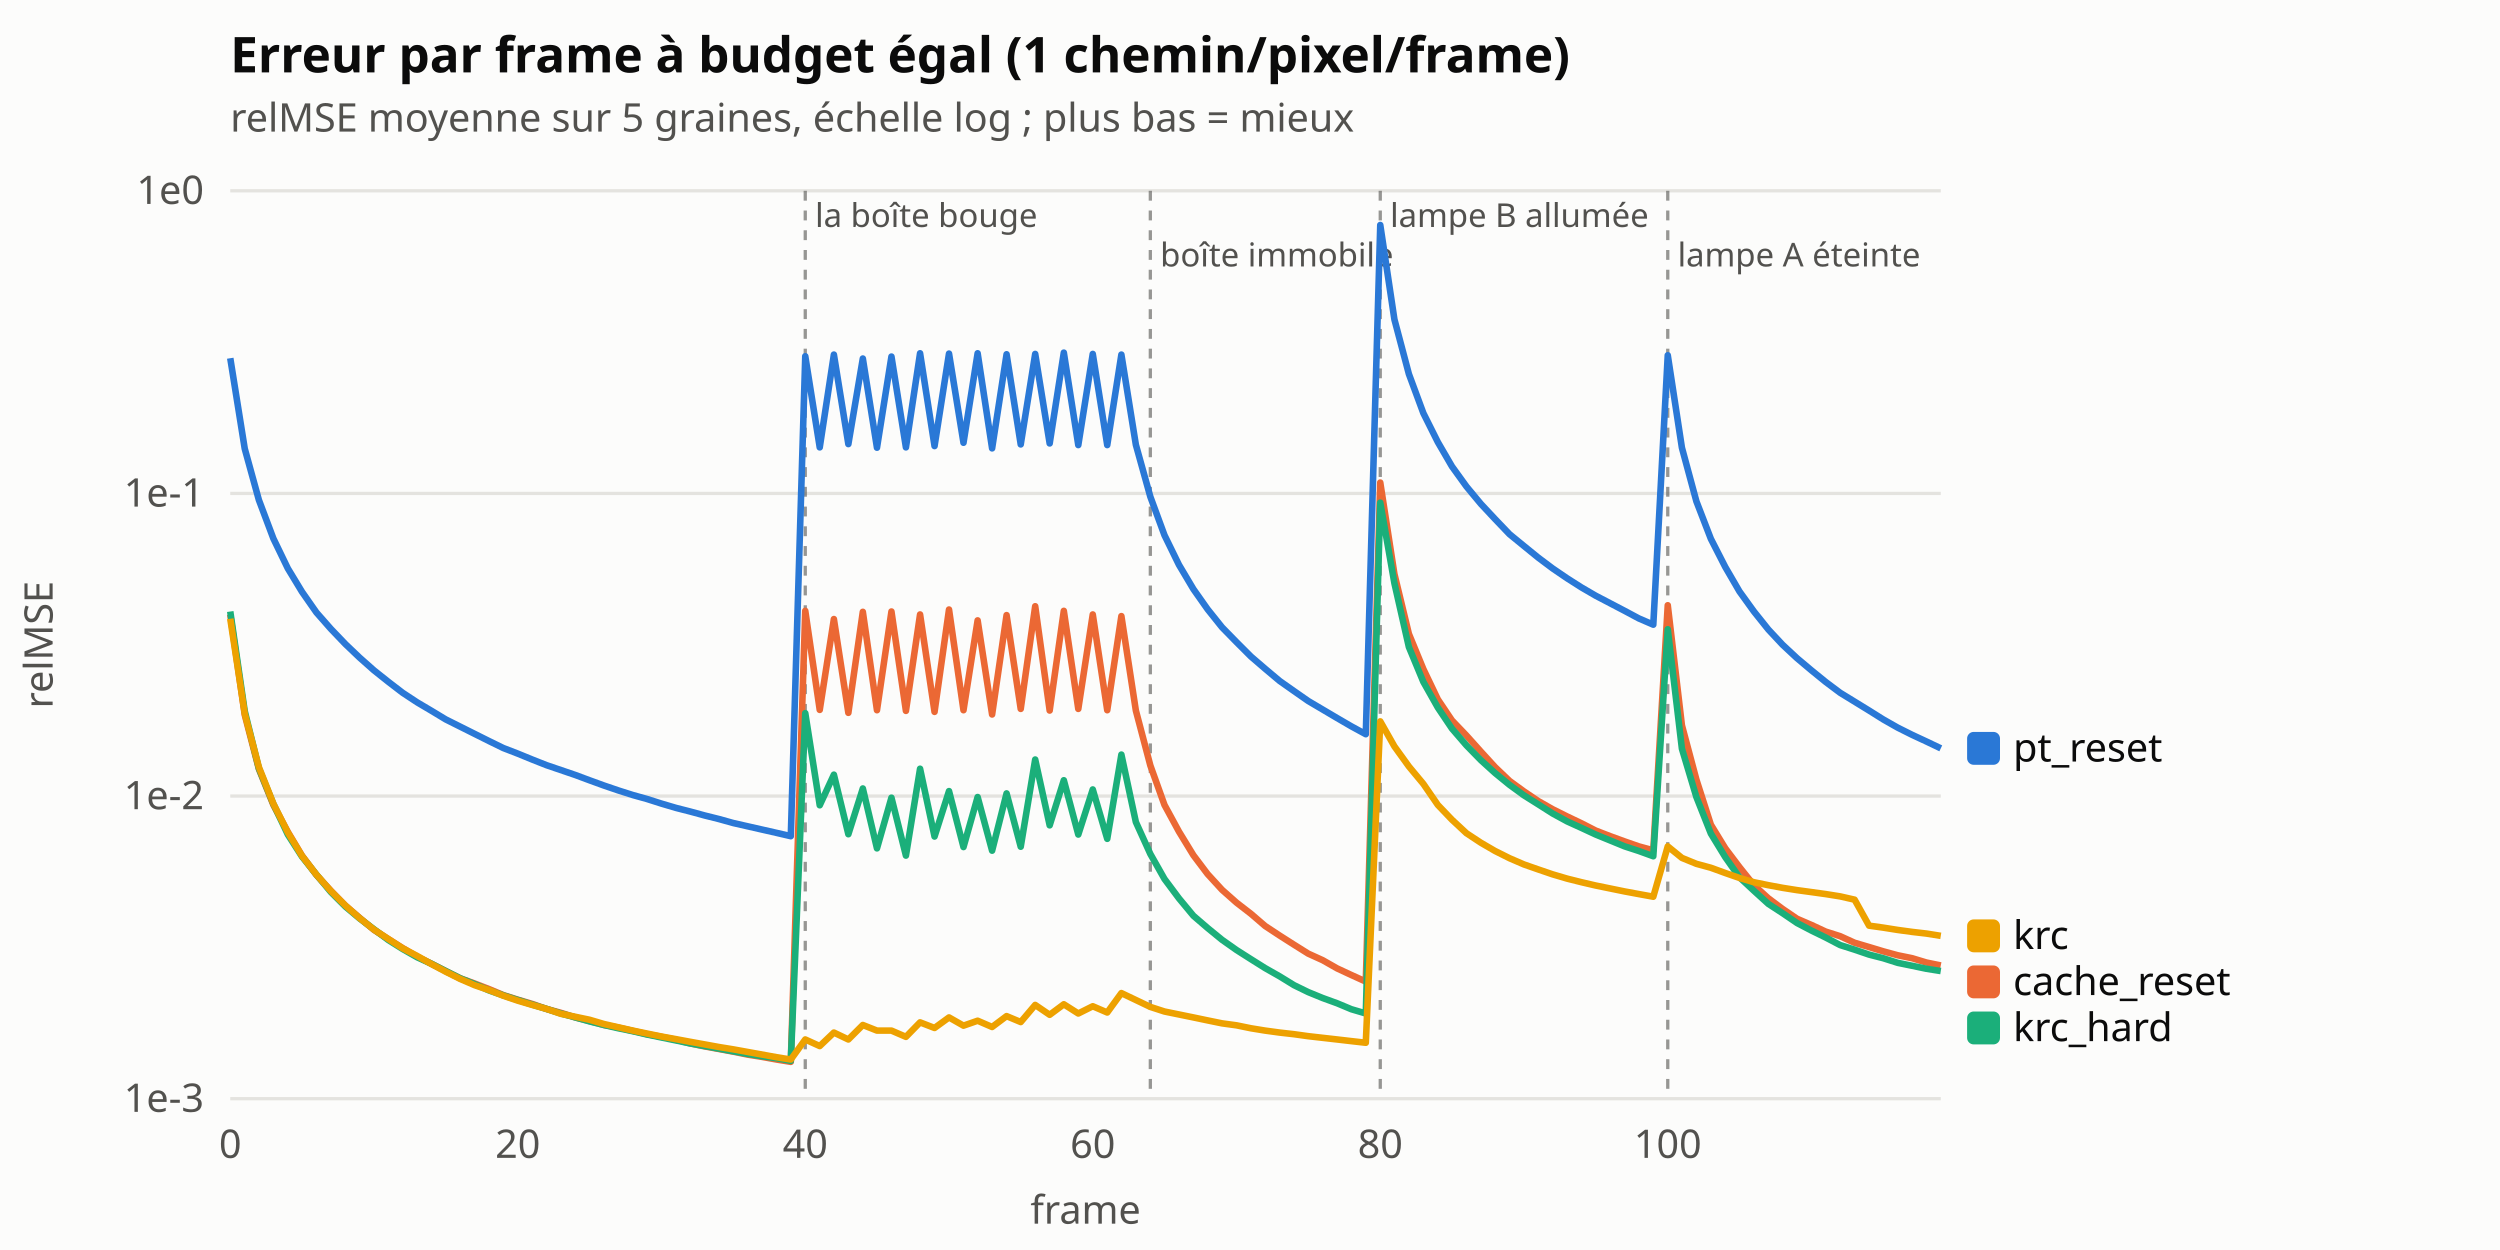
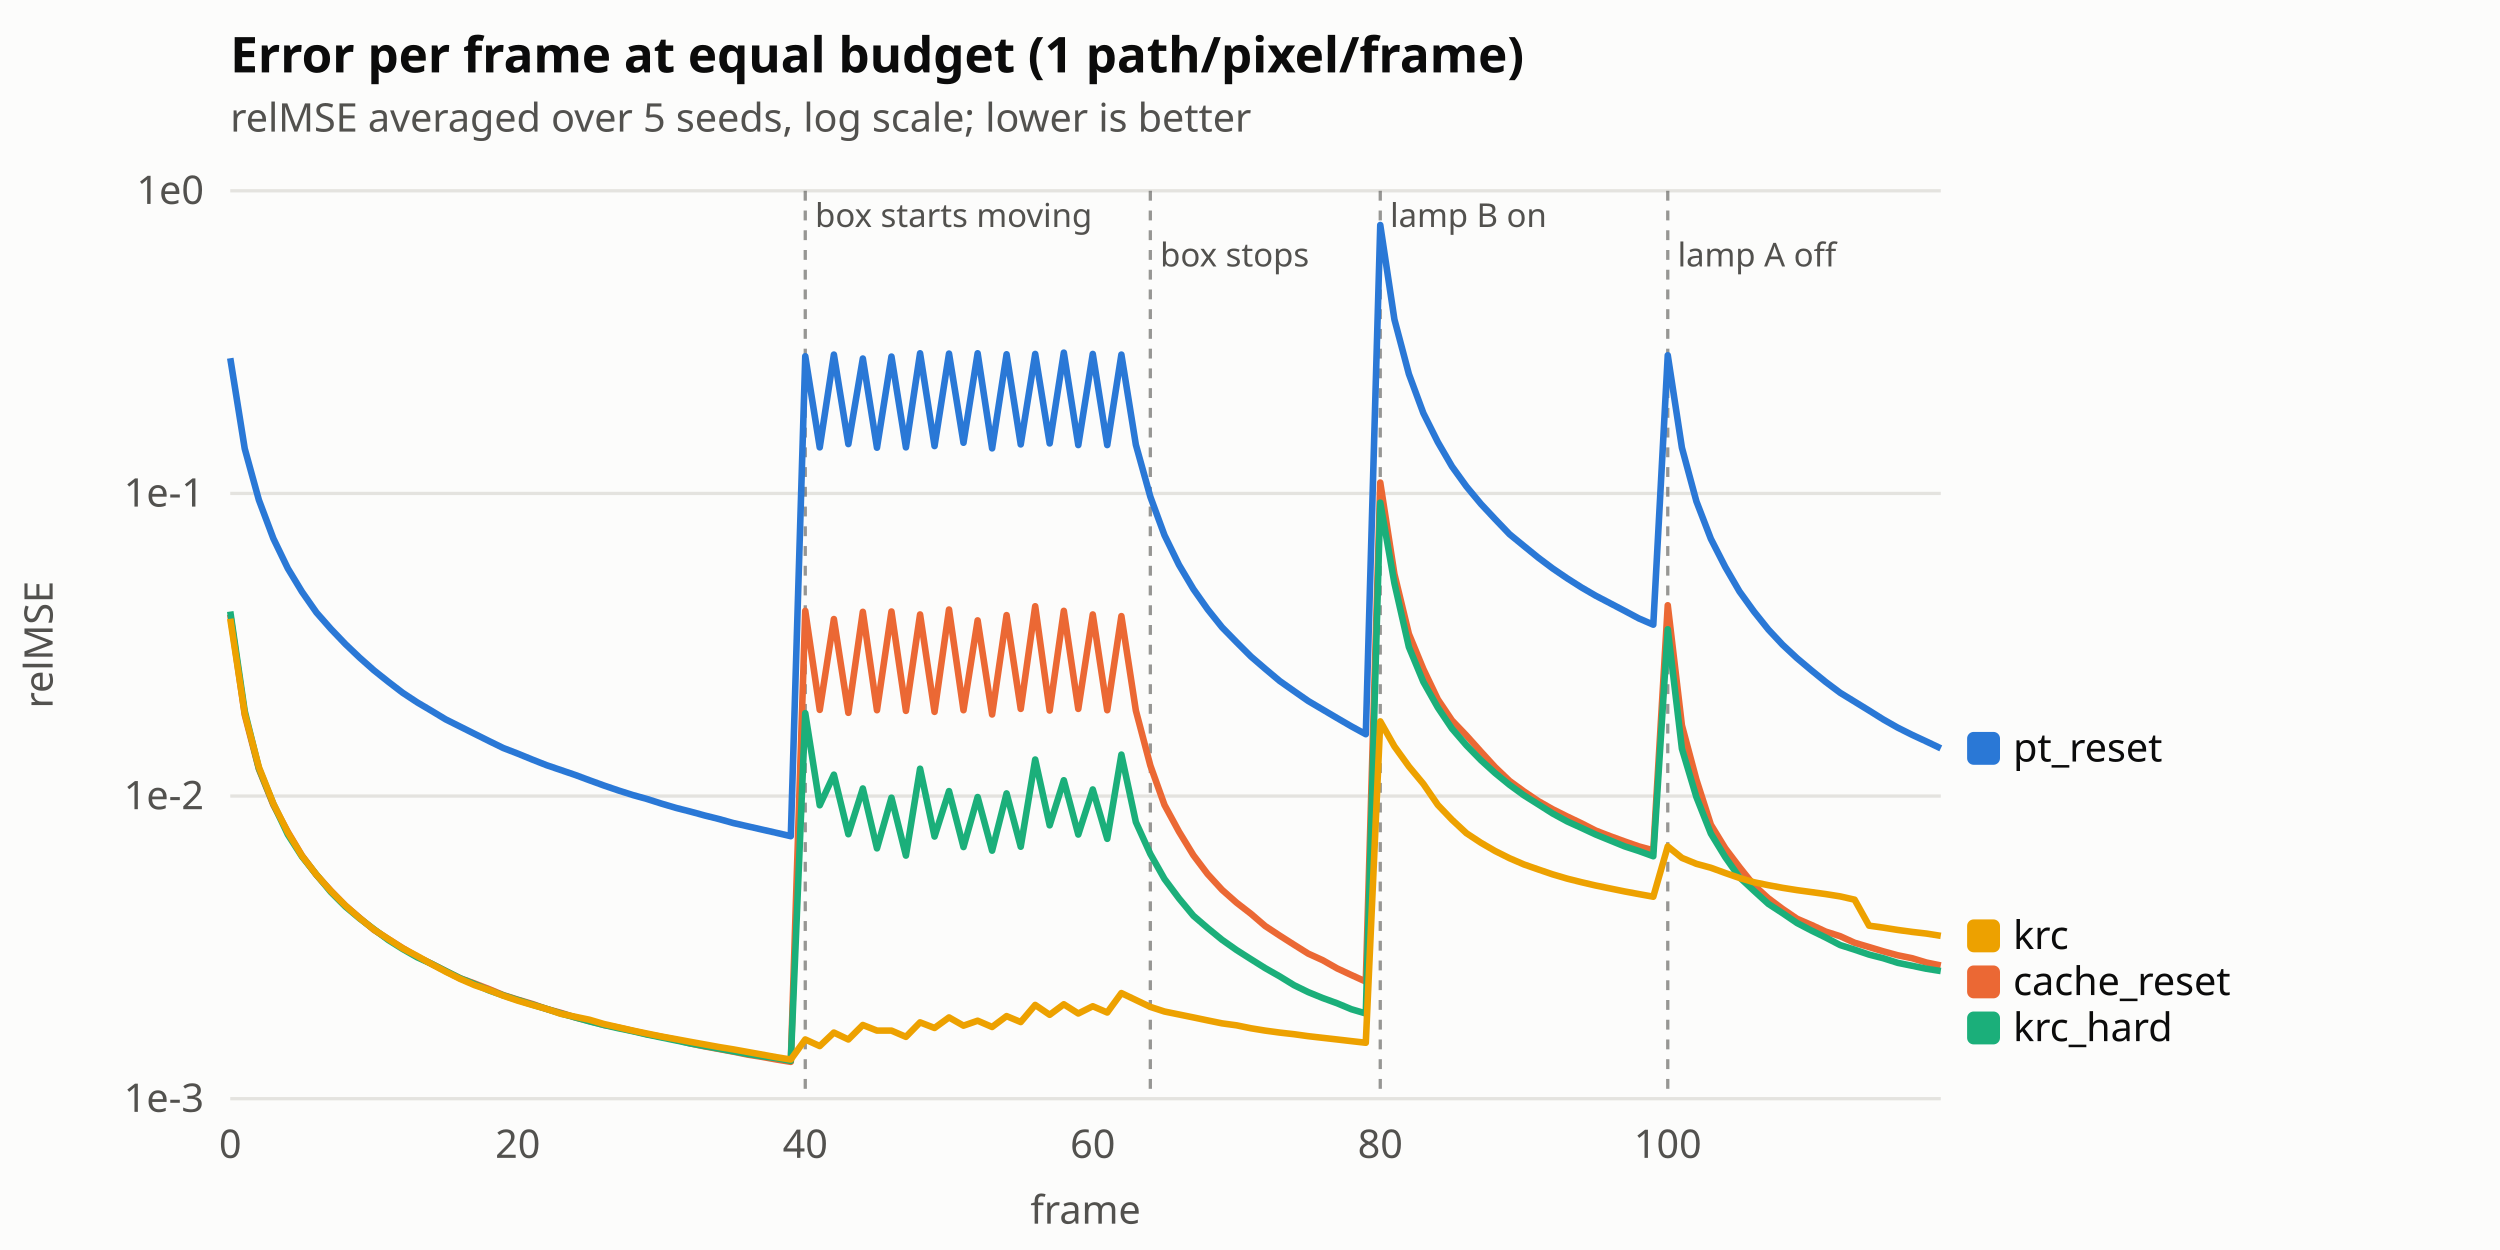
<svg xmlns="http://www.w3.org/2000/svg" viewBox="0 0 760 380" font-family="system-ui, sans-serif" font-size="12">
  <rect width="760" height="380" fill="#fcfcfb" />
-   <text x="70" y="22" font-size="15" font-weight="600" fill="#0b0b0b">Erreur par frame à budget égal (1 chemin/pixel/frame)</text>
-   <text x="70" y="40" fill="#52514e">relMSE moyenne sur 5 graines, échelle log ; plus bas = mieux</text>
+   <text x="70" y="22" font-size="15" font-weight="600" fill="#0b0b0b">Error per frame at equal budget (1 path/pixel/frame)</text>
+   <text x="70" y="40" fill="#52514e">relMSE averaged over 5 seeds, log scale; lower is better</text>
  <line x1="70" x2="590" y1="334.0" y2="334.0" stroke="#e4e3df" />
  <text x="62" y="338.0" text-anchor="end" fill="#52514e">1e-3</text>
  <line x1="70" x2="590" y1="242.0" y2="242.0" stroke="#e4e3df" />
  <text x="62" y="246.0" text-anchor="end" fill="#52514e">1e-2</text>
  <line x1="70" x2="590" y1="150.0" y2="150.0" stroke="#e4e3df" />
  <text x="62" y="154.0" text-anchor="end" fill="#52514e">1e-1</text>
  <line x1="70" x2="590" y1="58.0" y2="58.0" stroke="#e4e3df" />
  <text x="62" y="62.0" text-anchor="end" fill="#52514e">1e0</text>
  <line x1="244.8" x2="244.8" y1="58" y2="334" stroke="#52514e" stroke-dasharray="3 3" opacity="0.6" />
-   <text x="247.8" y="69" fill="#52514e" font-size="10">la boîte bouge</text>
+   <text x="247.8" y="69" fill="#52514e" font-size="10">box starts moving</text>
  <line x1="349.7" x2="349.7" y1="58" y2="334" stroke="#52514e" stroke-dasharray="3 3" opacity="0.6" />
-   <text x="352.7" y="81" fill="#52514e" font-size="10">boîte immobile</text>
+   <text x="352.7" y="81" fill="#52514e" font-size="10">box stops</text>
  <line x1="419.6" x2="419.6" y1="58" y2="334" stroke="#52514e" stroke-dasharray="3 3" opacity="0.6" />
-   <text x="422.6" y="69" fill="#52514e" font-size="10">lampe B allumée</text>
+   <text x="422.6" y="69" fill="#52514e" font-size="10">lamp B on</text>
  <line x1="507.0" x2="507.0" y1="58" y2="334" stroke="#52514e" stroke-dasharray="3 3" opacity="0.6" />
-   <text x="510.0" y="81" fill="#52514e" font-size="10">lampe A éteinte</text>
+   <text x="510.0" y="81" fill="#52514e" font-size="10">lamp A off</text>
  <text x="70.0" y="352" text-anchor="middle" fill="#52514e">0</text>
  <text x="157.4" y="352" text-anchor="middle" fill="#52514e">20</text>
  <text x="244.8" y="352" text-anchor="middle" fill="#52514e">40</text>
  <text x="332.2" y="352" text-anchor="middle" fill="#52514e">60</text>
  <text x="419.6" y="352" text-anchor="middle" fill="#52514e">80</text>
  <text x="507.0" y="352" text-anchor="middle" fill="#52514e">100</text>
  <text x="330.0" y="372" text-anchor="middle" fill="#52514e">frame</text>
  <text transform="translate(16 196.0) rotate(-90)" text-anchor="middle" fill="#52514e">relMSE</text>
  <polyline points="70.0,108.9 74.4,136.4 78.7,152.0 83.1,163.7 87.5,172.8 91.8,179.9 96.2,186.2 100.6,191.2 105.0,195.8 109.3,199.9 113.7,203.8 118.1,207.3 122.4,210.6 126.8,213.5 131.2,216.1 135.5,218.7 139.9,220.9 144.3,223.1 148.7,225.3 153.0,227.4 157.4,229.1 161.8,230.9 166.1,232.6 170.5,234.1 174.9,235.6 179.2,237.2 183.6,238.8 188.0,240.3 192.4,241.7 196.7,242.9 201.1,244.3 205.5,245.6 209.8,246.7 214.2,247.9 218.6,249.0 222.9,250.2 227.3,251.2 231.7,252.2 236.1,253.2 240.4,254.2 244.8,108.3 249.2,136.0 253.5,107.8 257.9,135.0 262.3,109.0 266.6,136.1 271.0,108.4 275.4,136.0 279.7,107.4 284.1,135.6 288.5,107.5 292.9,134.6 297.2,107.4 301.6,136.3 306.0,107.7 310.3,135.1 314.7,107.6 319.1,134.8 323.4,107.2 327.8,135.3 332.2,107.6 336.6,135.3 340.9,107.8 345.3,135.2 349.7,151.0 354.0,162.7 358.4,171.7 362.8,179.1 367.1,185.2 371.5,190.7 375.9,195.2 380.3,199.6 384.6,203.3 389.0,207.0 393.4,210.1 397.7,213.1 402.1,215.7 406.5,218.3 410.8,220.8 415.2,223.2 419.6,68.4 423.9,97.1 428.3,113.7 432.7,125.6 437.1,134.4 441.4,141.8 445.8,147.9 450.2,153.2 454.5,157.8 458.9,162.4 463.3,166.0 467.6,169.5 472.0,172.8 476.4,175.8 480.8,178.6 485.1,181.1 489.5,183.4 493.9,185.7 498.2,188.0 502.6,189.9 507.0,108.0 511.3,136.1 515.7,152.4 520.1,163.8 524.5,172.4 528.8,179.8 533.2,185.9 537.6,191.4 541.9,196.0 546.3,200.1 550.7,203.8 555.0,207.3 559.4,210.6 563.8,213.3 568.2,216.0 572.5,218.7 576.9,221.2 581.3,223.4 585.6,225.4 590.0,227.5" fill="none" stroke="#2a78d6" stroke-width="2" stroke-linejoin="round" />
  <polyline points="70.0,186.8 74.4,217.3 78.7,233.8 83.1,244.7 87.5,252.9 91.8,260.1 96.2,266.0 100.6,270.8 105.0,275.3 109.3,279.0 113.7,282.7 118.1,285.5 122.4,288.2 126.8,290.8 131.2,293.0 135.5,295.2 139.9,297.4 144.3,299.0 148.7,300.7 153.0,302.5 157.4,303.9 161.8,305.2 166.1,306.7 170.5,307.9 174.9,309.3 179.2,310.4 183.6,311.6 188.0,312.4 192.4,313.4 196.7,314.4 201.1,315.2 205.5,316.1 209.8,317.2 214.2,318.1 218.6,318.9 222.9,319.7 227.3,320.6 231.7,321.3 236.1,322.1 240.4,322.8 244.8,185.7 249.2,215.8 253.5,188.2 257.9,216.7 262.3,186.0 266.6,215.9 271.0,185.9 275.4,216.1 279.7,186.8 284.1,216.4 288.5,185.3 292.9,215.9 297.2,188.6 301.6,217.2 306.0,187.0 310.3,215.5 314.7,184.3 319.1,216.0 323.4,185.7 327.8,215.5 332.2,186.8 336.6,215.9 340.9,187.3 345.3,216.0 349.7,232.7 354.0,244.7 358.4,252.8 362.8,260.0 367.1,265.7 371.5,270.5 375.9,274.4 380.3,277.8 384.6,281.5 389.0,284.4 393.4,287.2 397.7,289.9 402.1,291.9 406.5,294.4 410.8,296.4 415.2,298.4 419.6,146.7 423.9,174.5 428.3,192.7 432.7,203.4 437.1,212.6 441.4,219.0 445.8,223.6 450.2,228.5 454.5,233.2 458.9,237.4 463.3,240.6 467.6,243.5 472.0,246.0 476.4,248.2 480.8,250.3 485.1,252.5 489.5,254.2 493.9,255.8 498.2,257.3 502.6,258.5 507.0,184.0 511.3,220.5 515.7,237.0 520.1,250.7 524.5,257.9 528.8,263.6 533.2,269.1 537.6,273.1 541.9,276.3 546.3,279.3 550.7,281.2 555.0,283.2 559.4,284.6 563.8,286.6 568.2,287.9 572.5,289.2 576.9,290.4 581.3,291.3 585.6,292.6 590.0,293.5" fill="none" stroke="#eb6834" stroke-width="2" stroke-linejoin="round" />
  <polyline points="70.0,185.9 74.4,216.2 78.7,233.6 83.1,244.4 87.5,253.7 91.8,260.4 96.2,265.9 100.6,271.2 105.0,275.6 109.3,279.2 113.7,282.5 118.1,285.8 122.4,288.5 126.8,291.0 131.2,293.0 135.5,295.2 139.9,297.4 144.3,299.2 148.7,301.1 153.0,302.6 157.4,304.0 161.8,305.4 166.1,306.7 170.5,308.1 174.9,309.3 179.2,310.5 183.6,311.6 188.0,312.6 192.4,313.5 196.7,314.5 201.1,315.4 205.5,316.3 209.8,317.2 214.2,318.0 218.6,318.8 222.9,319.6 227.3,320.4 231.7,321.1 236.1,321.7 240.4,322.5 244.8,216.8 249.2,244.8 253.5,235.5 257.9,253.6 262.3,239.7 266.6,257.9 271.0,242.5 275.4,260.1 279.7,233.7 284.1,254.3 288.5,240.5 292.9,257.5 297.2,242.3 301.6,258.6 306.0,241.2 310.3,257.4 314.7,230.9 319.1,250.9 323.4,237.2 327.8,253.7 332.2,240.0 336.6,255.0 340.9,229.4 345.3,249.9 349.7,259.6 354.0,267.2 358.4,273.1 362.8,278.4 367.1,282.1 371.5,285.7 375.9,288.8 380.3,291.6 384.6,294.3 389.0,296.8 393.4,299.5 397.7,301.6 402.1,303.4 406.5,305.0 410.8,306.8 415.2,308.1 419.6,152.8 423.9,177.3 428.3,196.7 432.7,207.3 437.1,215.1 441.4,221.5 445.8,226.6 450.2,231.1 454.5,235.0 458.9,238.6 463.3,241.8 467.6,244.5 472.0,247.3 476.4,249.7 480.8,251.7 485.1,253.7 489.5,255.5 493.9,257.3 498.2,258.7 502.6,260.3 507.0,191.3 511.3,227.6 515.7,242.3 520.1,253.4 524.5,260.6 528.8,266.7 533.2,270.8 537.6,274.8 541.9,277.6 546.3,280.6 550.7,282.9 555.0,285.0 559.4,287.3 563.8,288.7 568.2,290.2 572.5,291.3 576.9,292.7 581.3,293.6 585.6,294.5 590.0,295.2" fill="none" stroke="#1baf7a" stroke-width="2" stroke-linejoin="round" />
  <polyline points="70.0,188.1 74.4,216.9 78.7,233.2 83.1,244.3 87.5,253.1 91.8,260.2 96.2,265.9 100.6,270.9 105.0,275.3 109.3,279.1 113.7,282.6 118.1,285.5 122.4,288.3 126.8,290.6 131.2,293.1 135.5,295.4 139.9,297.6 144.3,299.5 148.7,301.0 153.0,302.7 157.4,304.2 161.8,305.5 166.1,306.7 170.5,308.2 174.9,309.1 179.2,310.0 183.6,311.3 188.0,312.3 192.4,313.3 196.7,314.2 201.1,315.1 205.5,315.9 209.8,316.7 214.2,317.5 218.6,318.3 222.9,319.0 227.3,319.8 231.7,320.6 236.1,321.4 240.4,322.1 244.8,316.0 249.2,318.0 253.5,313.9 257.9,316.0 262.3,311.6 266.6,313.3 271.0,313.3 275.4,315.2 279.7,310.8 284.1,312.5 288.5,309.3 292.9,311.8 297.2,310.3 301.6,312.2 306.0,308.9 310.3,310.7 314.7,305.5 319.1,308.5 323.4,305.3 327.8,308.1 332.2,305.9 336.6,307.8 340.9,301.9 345.3,304.0 349.7,306.1 354.0,307.5 358.4,308.4 362.8,309.3 367.1,310.2 371.5,311.1 375.9,311.7 380.3,312.6 384.6,313.3 389.0,313.9 393.4,314.4 397.7,315.0 402.1,315.5 406.5,316.0 410.8,316.5 415.2,317.0 419.6,219.3 423.9,226.9 428.3,233.0 432.7,238.3 437.1,244.7 441.4,249.2 445.8,253.3 450.2,256.2 454.5,258.7 458.9,260.9 463.3,262.8 467.6,264.3 472.0,265.8 476.4,267.1 480.8,268.2 485.1,269.2 489.5,270.1 493.9,271.0 498.2,271.8 502.6,272.6 507.0,257.3 511.3,260.8 515.7,262.6 520.1,263.8 524.5,265.4 528.8,266.9 533.2,268.2 537.6,269.1 541.9,269.9 546.3,270.6 550.7,271.2 555.0,271.8 559.4,272.5 563.8,273.5 568.2,281.4 572.5,282.0 576.9,282.7 581.3,283.3 585.6,283.8 590.0,284.5" fill="none" stroke="#eda100" stroke-width="2" stroke-linejoin="round" />
  <rect x="598" y="222.5" width="10" height="10" rx="2" fill="#2a78d6" />
  <text x="612" y="231.5" fill="#0b0b0b">pt_reset</text>
  <rect x="598" y="279.5" width="10" height="10" rx="2" fill="#eda100" />
  <text x="612" y="288.5" fill="#0b0b0b">krc</text>
  <rect x="598" y="293.5" width="10" height="10" rx="2" fill="#eb6834" />
  <text x="612" y="302.5" fill="#0b0b0b">cache_reset</text>
  <rect x="598" y="307.5" width="10" height="10" rx="2" fill="#1baf7a" />
  <text x="612" y="316.5" fill="#0b0b0b">krc_hard</text>
</svg>
